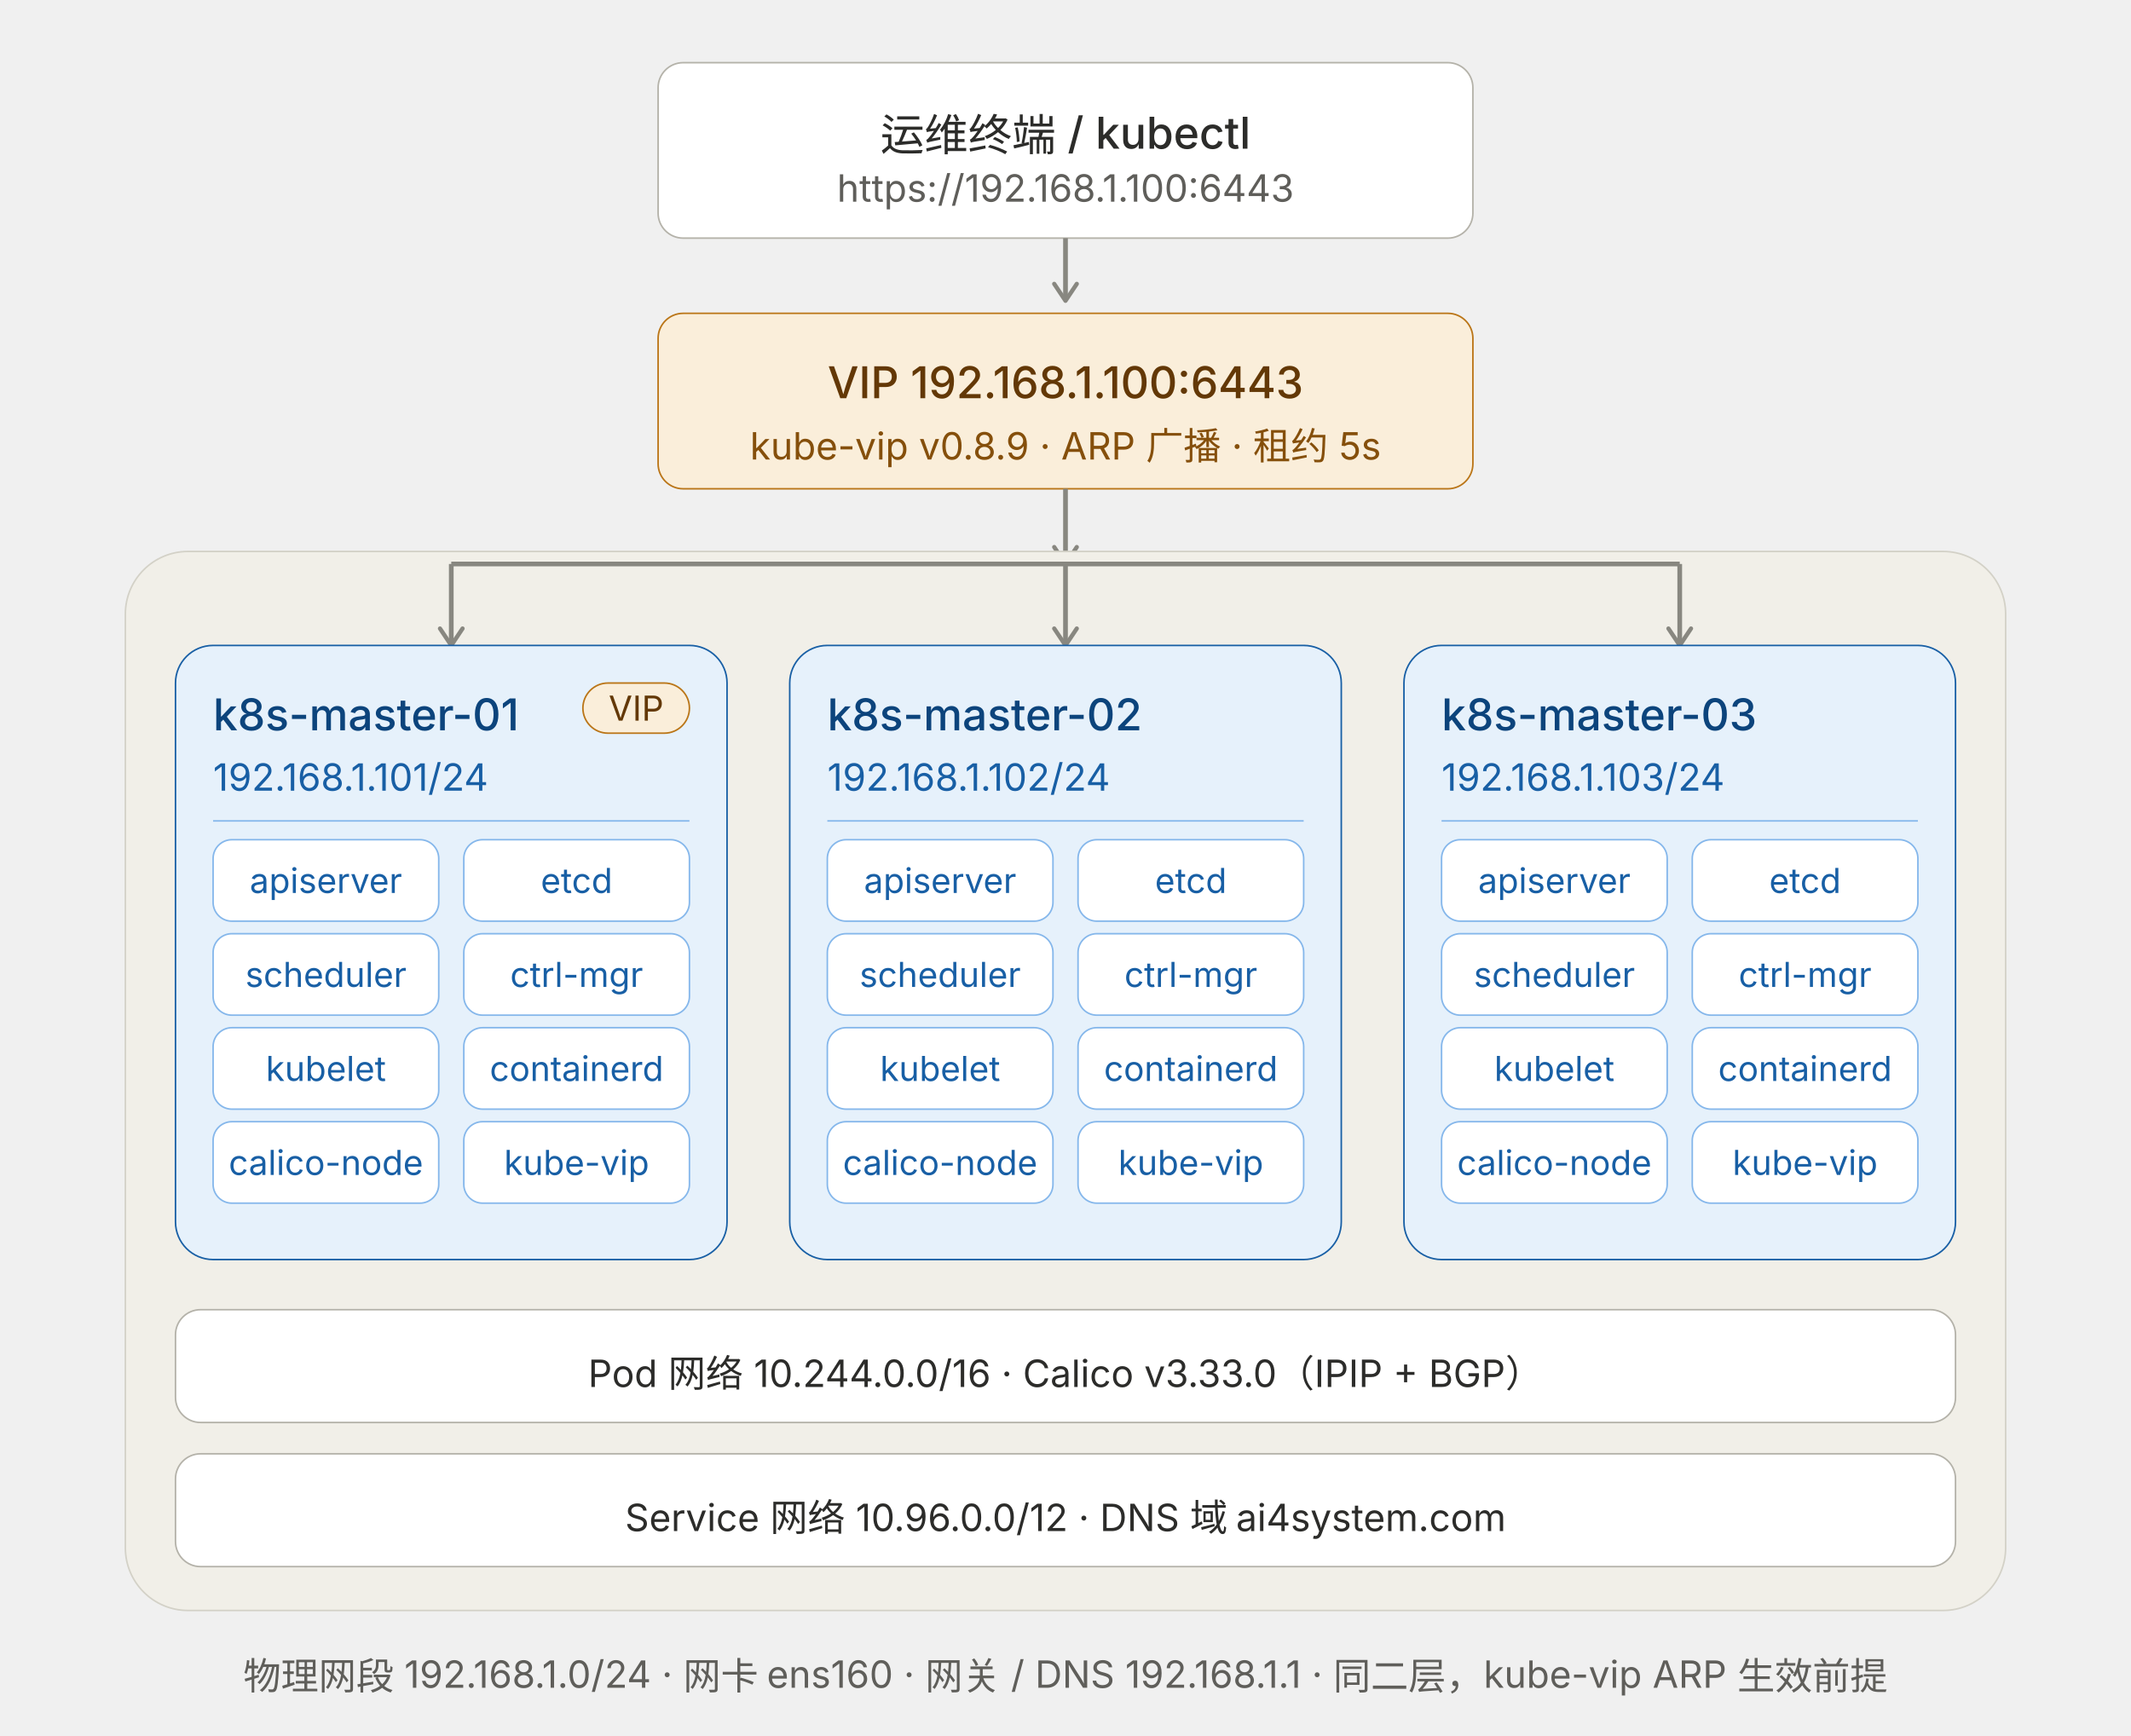
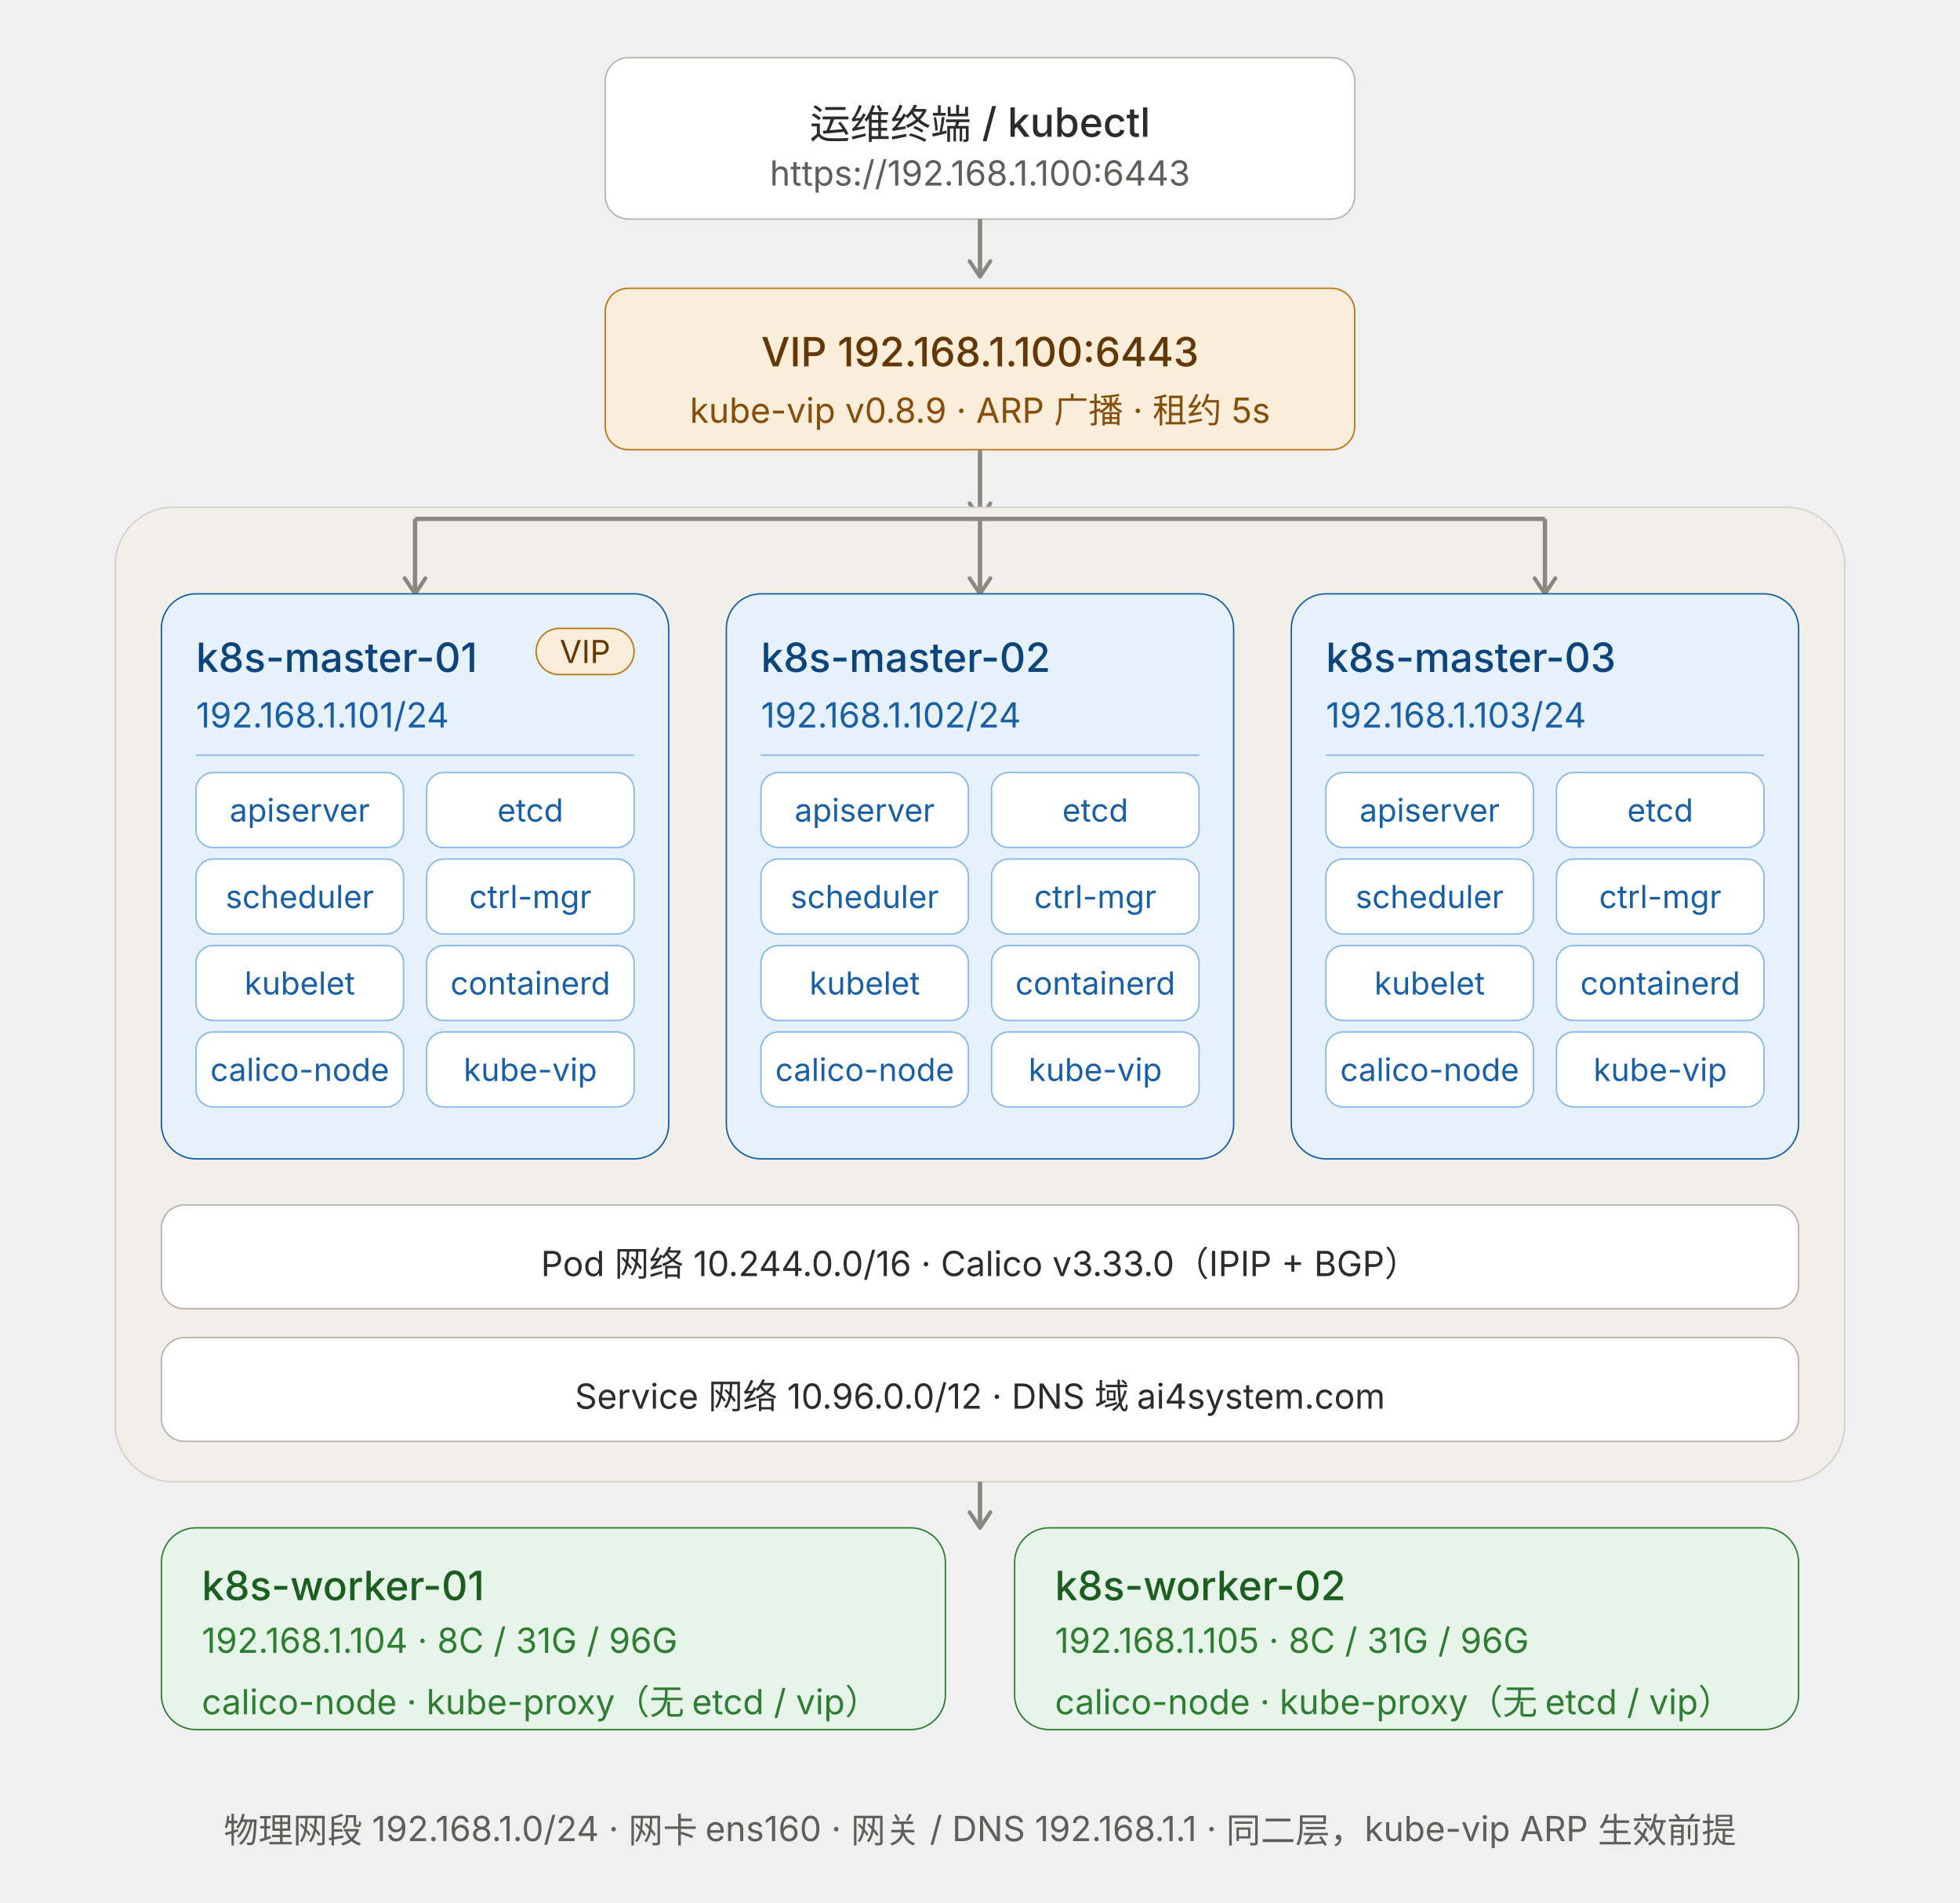
- <svg xmlns="http://www.w3.org/2000/svg" width="100%" viewBox="0 0 680 554" role="img" font-family="-apple-system, BlinkMacSystemFont, 'PingFang SC', 'Microsoft YaHei', sans-serif">
+ <svg xmlns="http://www.w3.org/2000/svg" width="100%" viewBox="0 0 680 660" role="img" font-family="-apple-system, BlinkMacSystemFont, 'PingFang SC', 'Microsoft YaHei', sans-serif">
  <defs>
    <marker id="arrow" viewBox="0 0 10 10" refX="8" refY="5" markerWidth="6" markerHeight="6" orient="auto-start-reverse">
      <path d="M2 1L8 5L2 9" fill="none" stroke="context-stroke" stroke-width="1.5" stroke-linecap="round" stroke-linejoin="round" />
    </marker>
    <style>
    .th { font-size:14px; font-weight:500; }
    .ts { font-size:12px; font-weight:400; }
  </style>
  </defs>
  <rect x="210" y="20" width="260" height="56" rx="8" fill="#FFFFFF" stroke="#B4B2A9" stroke-width="0.5" />
  <text class="th" x="340" y="42" text-anchor="middle" dominant-baseline="central" fill="#2C2C2A">运维终端 / kubectl</text>
  <text class="ts" x="340" y="60" text-anchor="middle" dominant-baseline="central" fill="#5F5E5A">https://192.168.1.100:6443</text>
  <path d="M340 76 L340 96" fill="none" stroke="#888780" stroke-width="1.5" marker-end="url(#arrow)" />
  <rect x="210" y="100" width="260" height="56" rx="8" fill="#FAEEDA" stroke="#BA7517" stroke-width="0.5" />
  <text class="th" x="340" y="122" text-anchor="middle" dominant-baseline="central" fill="#633806">VIP 192.168.1.100:6443</text>
  <text class="ts" x="340" y="140" text-anchor="middle" dominant-baseline="central" fill="#854F0B">kube-vip v0.8.9 · ARP 广播 · 租约 5s</text>
  <path d="M340 156 L340 180" fill="none" stroke="#888780" stroke-width="1.5" marker-end="url(#arrow)" />
  <rect x="40" y="176" width="600" height="338" rx="20" fill="#F1EFE8" stroke="#D3D1C7" stroke-width="0.5" />
  <path d="M144 180 L536 180" fill="none" stroke="#888780" stroke-width="1.5" />
  <path d="M144 180 L144 206" fill="none" stroke="#888780" stroke-width="1.5" marker-end="url(#arrow)" />
  <path d="M340 180 L340 206" fill="none" stroke="#888780" stroke-width="1.5" marker-end="url(#arrow)" />
  <path d="M536 180 L536 206" fill="none" stroke="#888780" stroke-width="1.5" marker-end="url(#arrow)" />
  <g>
    <rect x="56" y="206" width="176" height="196" rx="12" fill="#E6F1FB" stroke="#185FA5" stroke-width="0.5" />
    <text class="th" x="68" y="228" dominant-baseline="central" fill="#0C447C">k8s-master-01</text>
    <text class="ts" x="68" y="248" dominant-baseline="central" fill="#185FA5">192.168.1.101/24</text>
    <rect x="186" y="218" width="34" height="16" rx="8" fill="#FAEEDA" stroke="#BA7517" stroke-width="0.5" />
    <text x="203" y="226" text-anchor="middle" dominant-baseline="central" font-size="11" fill="#633806">VIP</text>
    <path d="M68 262 L220 262" fill="none" stroke="#85B7EB" stroke-width="0.5" />
    <rect x="68" y="268" width="72" height="26" rx="6" fill="#FFFFFF" stroke="#85B7EB" stroke-width="0.5" />
    <text x="104" y="281" text-anchor="middle" dominant-baseline="central" font-size="11" fill="#185FA5">apiserver</text>
    <rect x="148" y="268" width="72" height="26" rx="6" fill="#FFFFFF" stroke="#85B7EB" stroke-width="0.5" />
    <text x="184" y="281" text-anchor="middle" dominant-baseline="central" font-size="11" fill="#185FA5">etcd</text>
    <rect x="68" y="298" width="72" height="26" rx="6" fill="#FFFFFF" stroke="#85B7EB" stroke-width="0.5" />
    <text x="104" y="311" text-anchor="middle" dominant-baseline="central" font-size="11" fill="#185FA5">scheduler</text>
    <rect x="148" y="298" width="72" height="26" rx="6" fill="#FFFFFF" stroke="#85B7EB" stroke-width="0.5" />
    <text x="184" y="311" text-anchor="middle" dominant-baseline="central" font-size="11" fill="#185FA5">ctrl-mgr</text>
    <rect x="68" y="328" width="72" height="26" rx="6" fill="#FFFFFF" stroke="#85B7EB" stroke-width="0.5" />
    <text x="104" y="341" text-anchor="middle" dominant-baseline="central" font-size="11" fill="#185FA5">kubelet</text>
    <rect x="148" y="328" width="72" height="26" rx="6" fill="#FFFFFF" stroke="#85B7EB" stroke-width="0.5" />
    <text x="184" y="341" text-anchor="middle" dominant-baseline="central" font-size="11" fill="#185FA5">containerd</text>
    <rect x="68" y="358" width="72" height="26" rx="6" fill="#FFFFFF" stroke="#85B7EB" stroke-width="0.5" />
    <text x="104" y="371" text-anchor="middle" dominant-baseline="central" font-size="11" fill="#185FA5">calico-node</text>
    <rect x="148" y="358" width="72" height="26" rx="6" fill="#FFFFFF" stroke="#85B7EB" stroke-width="0.5" />
    <text x="184" y="371" text-anchor="middle" dominant-baseline="central" font-size="11" fill="#185FA5">kube-vip</text>
  </g>
  <g>
    <rect x="252" y="206" width="176" height="196" rx="12" fill="#E6F1FB" stroke="#185FA5" stroke-width="0.5" />
    <text class="th" x="264" y="228" dominant-baseline="central" fill="#0C447C">k8s-master-02</text>
    <text class="ts" x="264" y="248" dominant-baseline="central" fill="#185FA5">192.168.1.102/24</text>
    <path d="M264 262 L416 262" fill="none" stroke="#85B7EB" stroke-width="0.5" />
    <rect x="264" y="268" width="72" height="26" rx="6" fill="#FFFFFF" stroke="#85B7EB" stroke-width="0.5" />
    <text x="300" y="281" text-anchor="middle" dominant-baseline="central" font-size="11" fill="#185FA5">apiserver</text>
    <rect x="344" y="268" width="72" height="26" rx="6" fill="#FFFFFF" stroke="#85B7EB" stroke-width="0.5" />
    <text x="380" y="281" text-anchor="middle" dominant-baseline="central" font-size="11" fill="#185FA5">etcd</text>
    <rect x="264" y="298" width="72" height="26" rx="6" fill="#FFFFFF" stroke="#85B7EB" stroke-width="0.5" />
    <text x="300" y="311" text-anchor="middle" dominant-baseline="central" font-size="11" fill="#185FA5">scheduler</text>
    <rect x="344" y="298" width="72" height="26" rx="6" fill="#FFFFFF" stroke="#85B7EB" stroke-width="0.5" />
    <text x="380" y="311" text-anchor="middle" dominant-baseline="central" font-size="11" fill="#185FA5">ctrl-mgr</text>
    <rect x="264" y="328" width="72" height="26" rx="6" fill="#FFFFFF" stroke="#85B7EB" stroke-width="0.5" />
    <text x="300" y="341" text-anchor="middle" dominant-baseline="central" font-size="11" fill="#185FA5">kubelet</text>
    <rect x="344" y="328" width="72" height="26" rx="6" fill="#FFFFFF" stroke="#85B7EB" stroke-width="0.5" />
    <text x="380" y="341" text-anchor="middle" dominant-baseline="central" font-size="11" fill="#185FA5">containerd</text>
    <rect x="264" y="358" width="72" height="26" rx="6" fill="#FFFFFF" stroke="#85B7EB" stroke-width="0.5" />
    <text x="300" y="371" text-anchor="middle" dominant-baseline="central" font-size="11" fill="#185FA5">calico-node</text>
    <rect x="344" y="358" width="72" height="26" rx="6" fill="#FFFFFF" stroke="#85B7EB" stroke-width="0.5" />
    <text x="380" y="371" text-anchor="middle" dominant-baseline="central" font-size="11" fill="#185FA5">kube-vip</text>
  </g>
  <g>
    <rect x="448" y="206" width="176" height="196" rx="12" fill="#E6F1FB" stroke="#185FA5" stroke-width="0.5" />
    <text class="th" x="460" y="228" dominant-baseline="central" fill="#0C447C">k8s-master-03</text>
    <text class="ts" x="460" y="248" dominant-baseline="central" fill="#185FA5">192.168.1.103/24</text>
    <path d="M460 262 L612 262" fill="none" stroke="#85B7EB" stroke-width="0.5" />
    <rect x="460" y="268" width="72" height="26" rx="6" fill="#FFFFFF" stroke="#85B7EB" stroke-width="0.5" />
    <text x="496" y="281" text-anchor="middle" dominant-baseline="central" font-size="11" fill="#185FA5">apiserver</text>
    <rect x="540" y="268" width="72" height="26" rx="6" fill="#FFFFFF" stroke="#85B7EB" stroke-width="0.5" />
    <text x="576" y="281" text-anchor="middle" dominant-baseline="central" font-size="11" fill="#185FA5">etcd</text>
    <rect x="460" y="298" width="72" height="26" rx="6" fill="#FFFFFF" stroke="#85B7EB" stroke-width="0.5" />
    <text x="496" y="311" text-anchor="middle" dominant-baseline="central" font-size="11" fill="#185FA5">scheduler</text>
    <rect x="540" y="298" width="72" height="26" rx="6" fill="#FFFFFF" stroke="#85B7EB" stroke-width="0.5" />
    <text x="576" y="311" text-anchor="middle" dominant-baseline="central" font-size="11" fill="#185FA5">ctrl-mgr</text>
    <rect x="460" y="328" width="72" height="26" rx="6" fill="#FFFFFF" stroke="#85B7EB" stroke-width="0.5" />
    <text x="496" y="341" text-anchor="middle" dominant-baseline="central" font-size="11" fill="#185FA5">kubelet</text>
    <rect x="540" y="328" width="72" height="26" rx="6" fill="#FFFFFF" stroke="#85B7EB" stroke-width="0.5" />
    <text x="576" y="341" text-anchor="middle" dominant-baseline="central" font-size="11" fill="#185FA5">containerd</text>
    <rect x="460" y="358" width="72" height="26" rx="6" fill="#FFFFFF" stroke="#85B7EB" stroke-width="0.5" />
    <text x="496" y="371" text-anchor="middle" dominant-baseline="central" font-size="11" fill="#185FA5">calico-node</text>
    <rect x="540" y="358" width="72" height="26" rx="6" fill="#FFFFFF" stroke="#85B7EB" stroke-width="0.5" />
    <text x="576" y="371" text-anchor="middle" dominant-baseline="central" font-size="11" fill="#185FA5">kube-vip</text>
  </g>
  <rect x="56" y="418" width="568" height="36" rx="8" fill="#FFFFFF" stroke="#B4B2A9" stroke-width="0.5" />
  <text class="ts" x="340" y="436" text-anchor="middle" dominant-baseline="central" fill="#2C2C2A">Pod 网络 10.244.0.0/16 · Calico v3.33.0（IPIP + BGP）</text>
  <rect x="56" y="464" width="568" height="36" rx="8" fill="#FFFFFF" stroke="#B4B2A9" stroke-width="0.5" />
  <text class="ts" x="340" y="482" text-anchor="middle" dominant-baseline="central" fill="#2C2C2A">Service 网络 10.96.0.0/12 · DNS 域 ai4system.com</text>
-   <text x="340" y="534" text-anchor="middle" dominant-baseline="central" font-size="12" fill="#5F5E5A">物理网段 192.168.1.0/24 · 网卡 ens160 · 网关 / DNS 192.168.1.1 · 同二层，kube-vip ARP 生效前提</text>
+   <path d="M340 514 L340 530" fill="none" stroke="#888780" stroke-width="1.5" marker-end="url(#arrow)" />
+   <g>
+     <rect x="56" y="530" width="272" height="70" rx="12" fill="#E6F4EA" stroke="#2E7D32" stroke-width="0.5" />
+     <text class="th" x="70" y="550" dominant-baseline="central" fill="#1B5E20">k8s-worker-01</text>
+     <text class="ts" x="70" y="569" dominant-baseline="central" fill="#2E7D32">192.168.1.104 · 8C / 31G / 96G</text>
+     <text class="ts" x="70" y="588" dominant-baseline="central" fill="#2E7D32">calico-node · kube-proxy（无 etcd / vip）</text>
+   </g>
+   <g>
+     <rect x="352" y="530" width="272" height="70" rx="12" fill="#E6F4EA" stroke="#2E7D32" stroke-width="0.5" />
+     <text class="th" x="366" y="550" dominant-baseline="central" fill="#1B5E20">k8s-worker-02</text>
+     <text class="ts" x="366" y="569" dominant-baseline="central" fill="#2E7D32">192.168.1.105 · 8C / 31G / 96G</text>
+     <text class="ts" x="366" y="588" dominant-baseline="central" fill="#2E7D32">calico-node · kube-proxy（无 etcd / vip）</text>
+   </g>
+   <text x="340" y="634" text-anchor="middle" dominant-baseline="central" font-size="12" fill="#5F5E5A">物理网段 192.168.1.0/24 · 网卡 ens160 · 网关 / DNS 192.168.1.1 · 同二层，kube-vip ARP 生效前提</text>
</svg>
